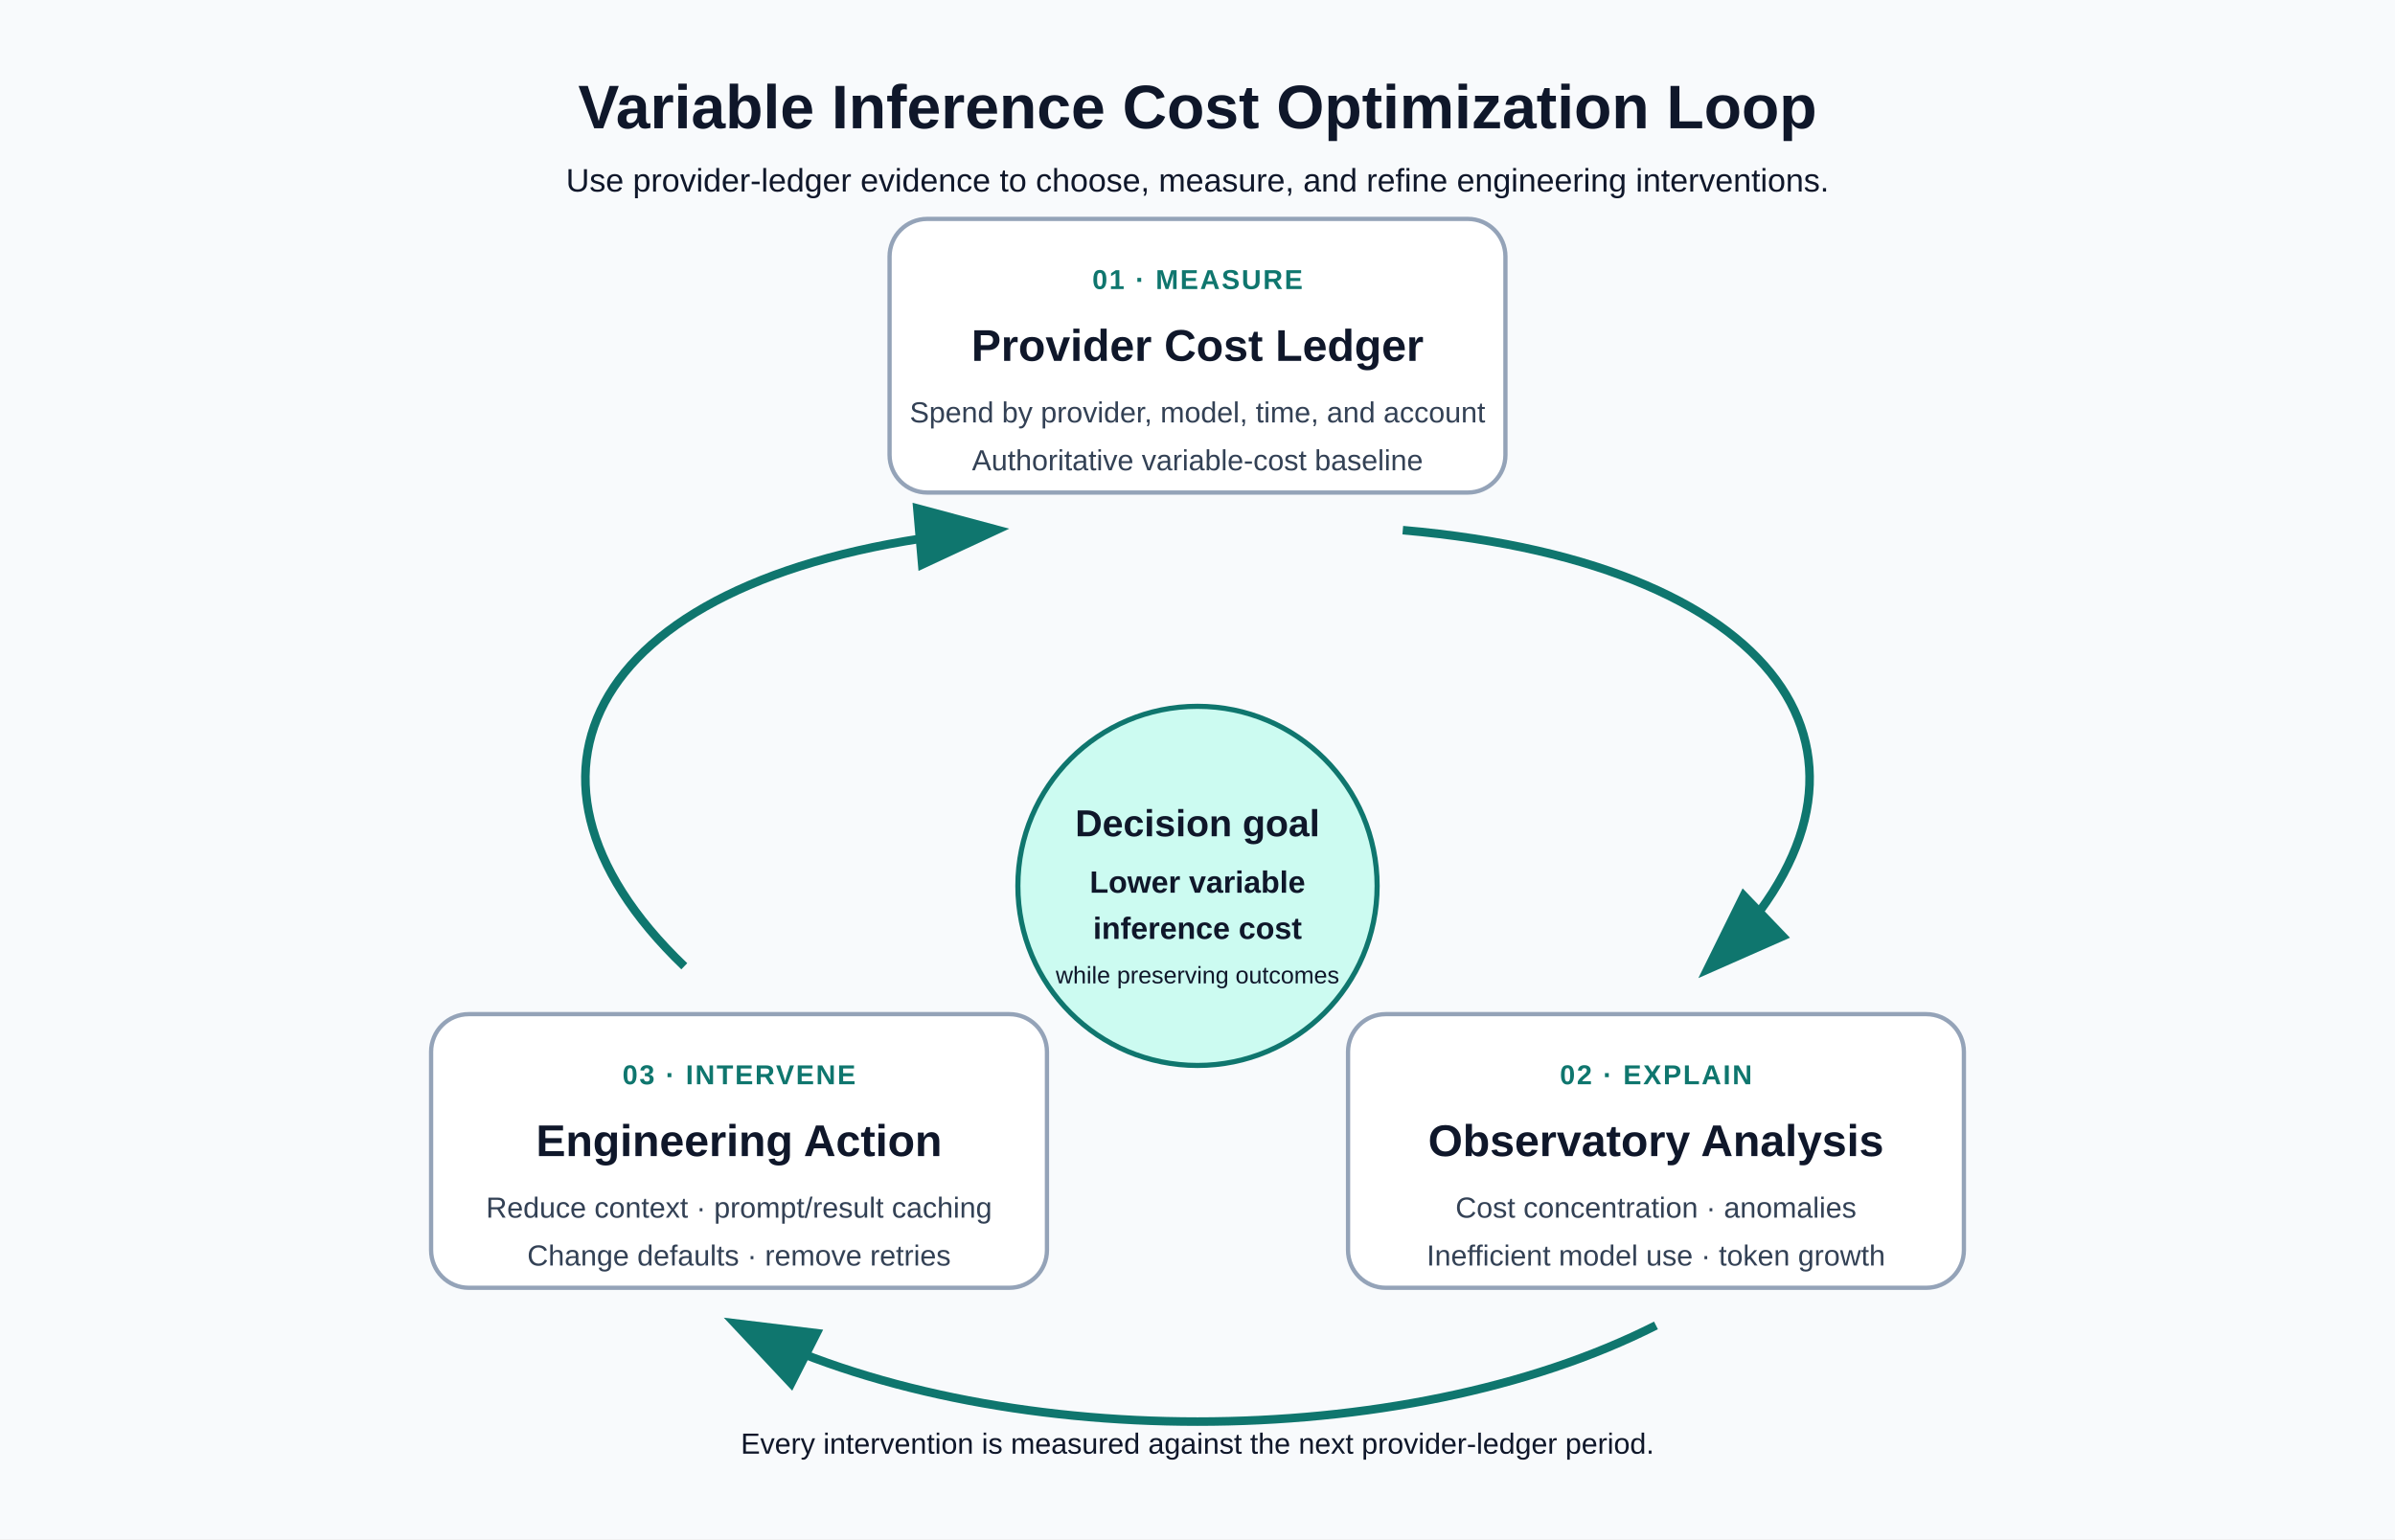
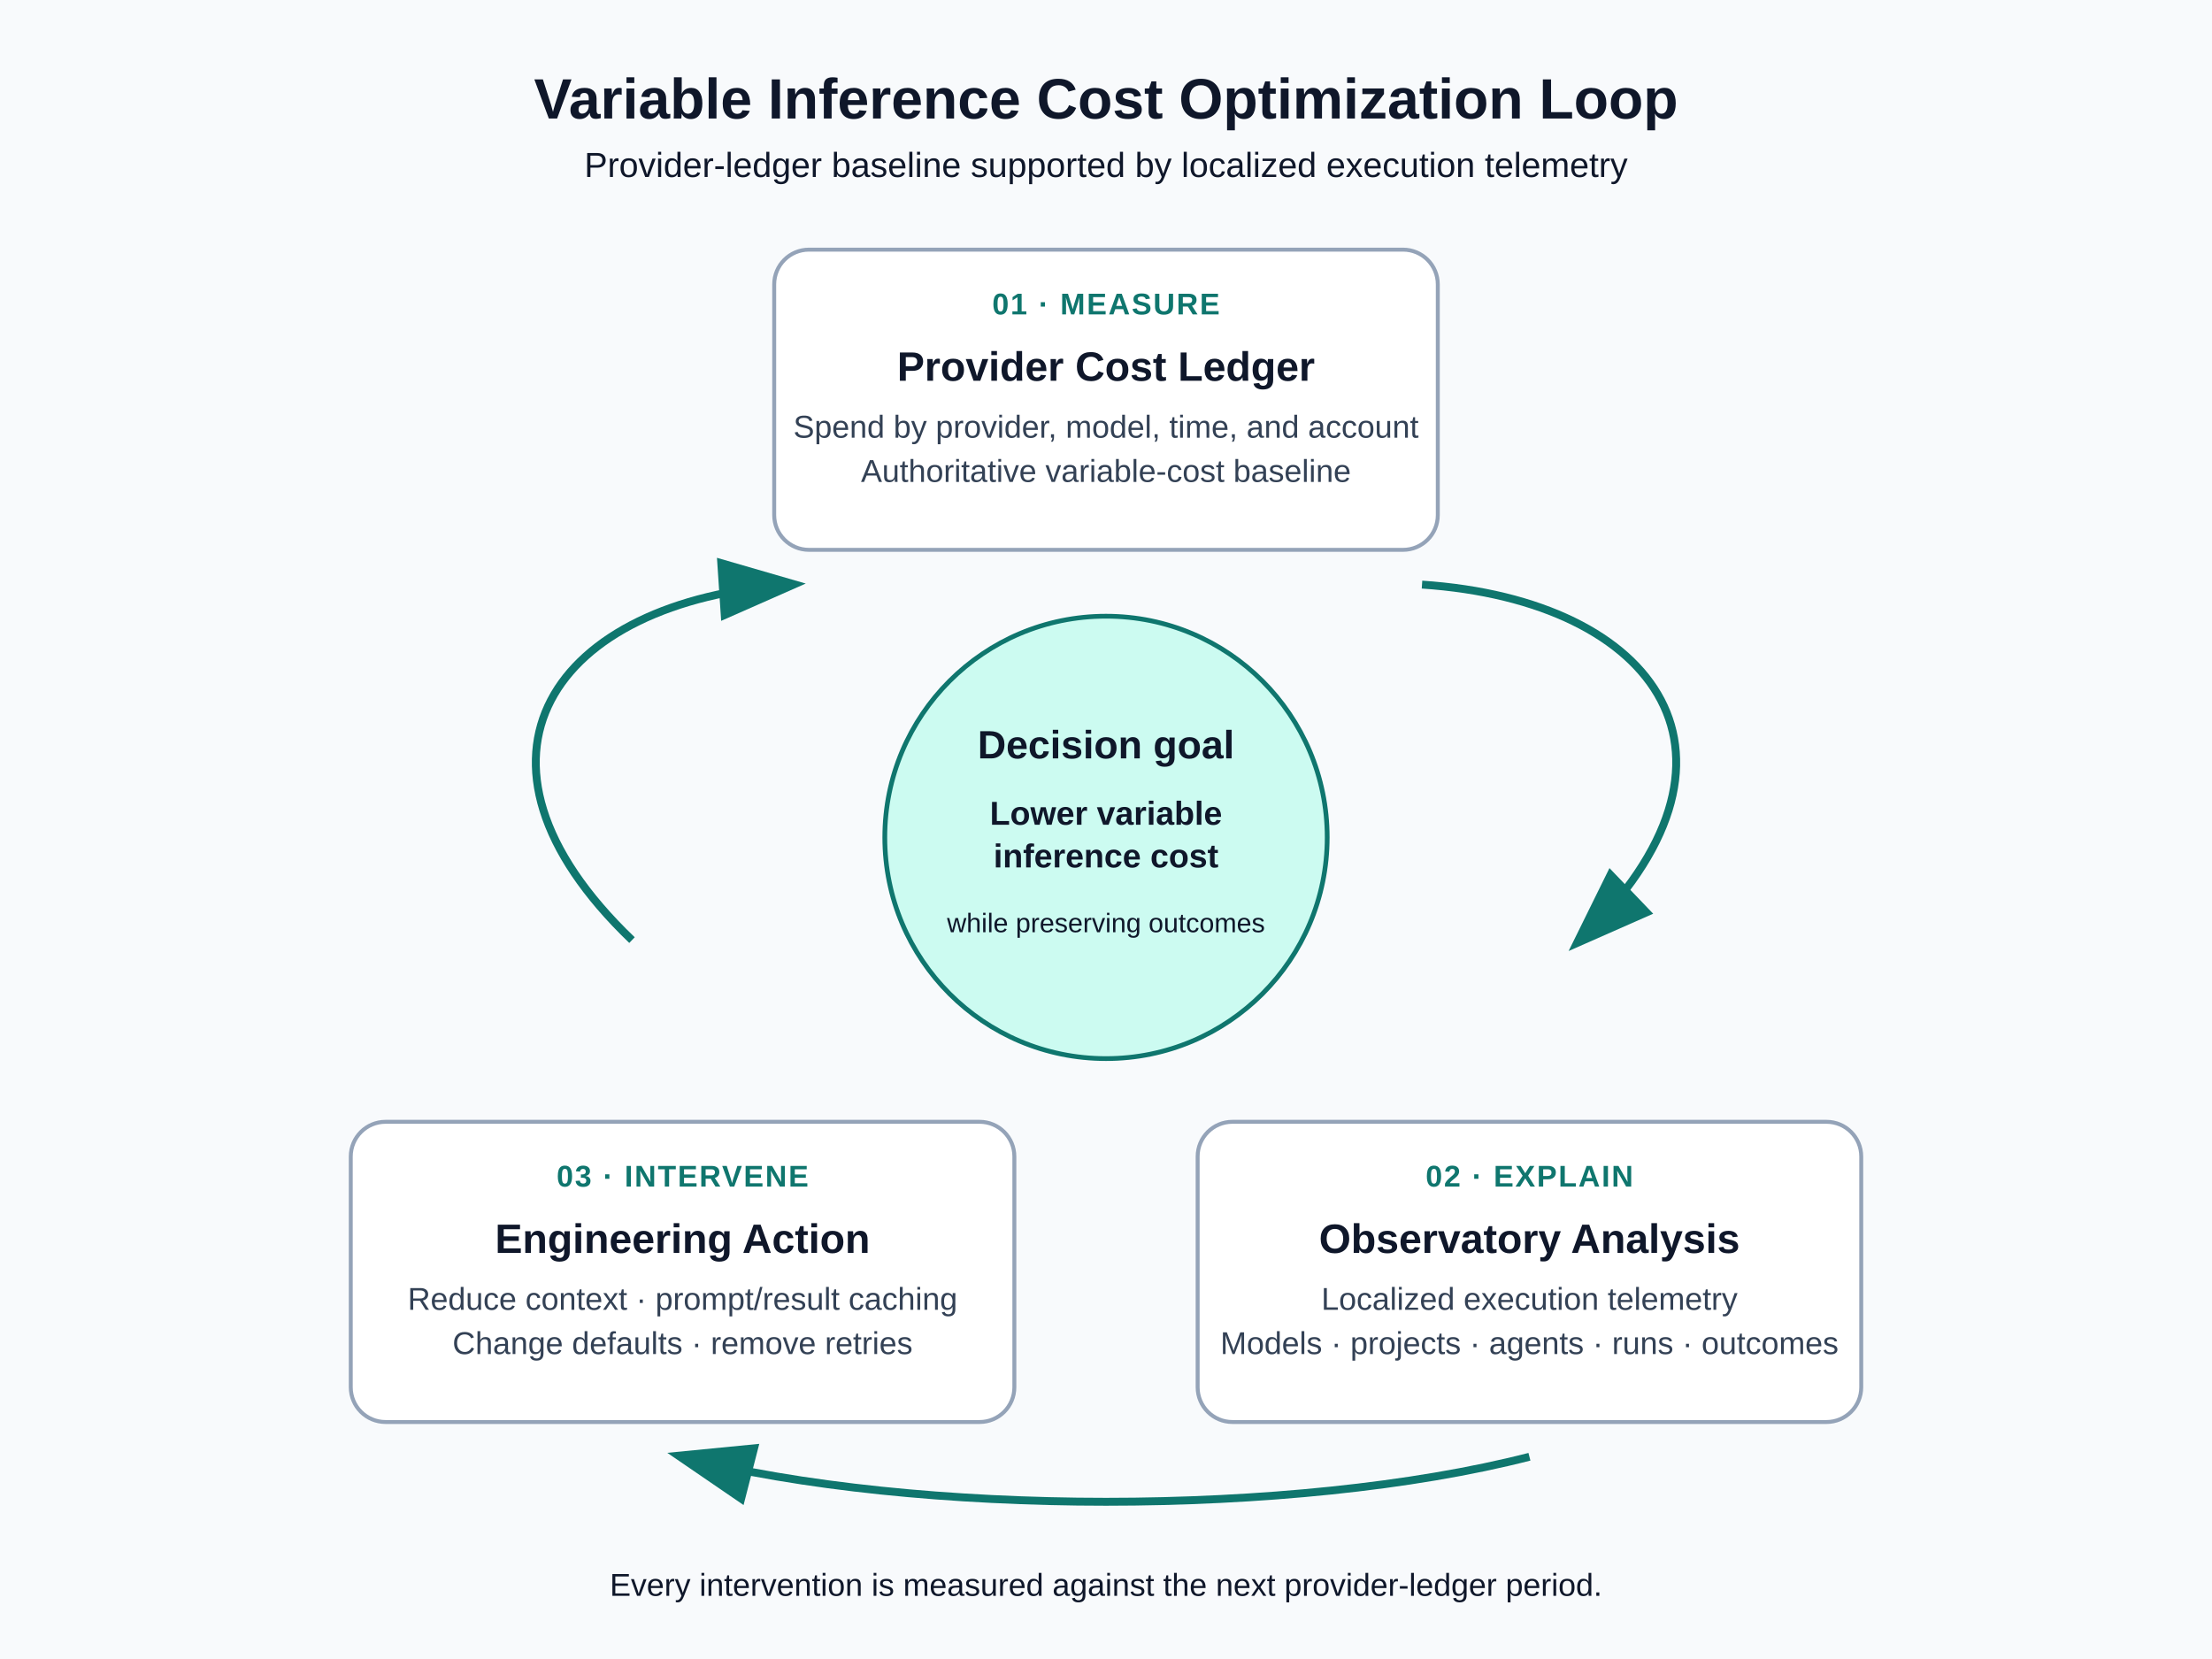
- <svg xmlns="http://www.w3.org/2000/svg" width="1400" height="900" viewBox="0 0 1400 900" role="img" aria-labelledby="title description">
+ <svg xmlns="http://www.w3.org/2000/svg" width="1400" height="1050" viewBox="0 0 1400 1050" role="img" aria-labelledby="title description">
  <defs>
    <marker id="arrow" markerWidth="12" markerHeight="12" refX="9" refY="4" orient="auto">
      <path d="M0,0 L0,8 L11,4 z" fill="#0f766e" />
    </marker>
    <style>
      .title { font-family: Arial, Helvetica, sans-serif; fill: #0f172a; }
      .name { font-family: Arial, Helvetica, sans-serif; font-size: 26px; font-weight: 700; fill: #0f172a; }
-       .body { font-family: Arial, Helvetica, sans-serif; font-size: 17px; fill: #334155; }
-       .step { font-family: Arial, Helvetica, sans-serif; font-size: 16px; font-weight: 700; fill: #0f766e; letter-spacing: 1px; }
+       .body { font-family: Arial, Helvetica, sans-serif; font-size: 20px; fill: #334155; }
+       .step { font-family: Arial, Helvetica, sans-serif; font-size: 19px; font-weight: 700; fill: #0f766e; letter-spacing: 1px; }
      .card { fill: #ffffff; stroke: #94a3b8; stroke-width: 2.5; }
      .loop { fill: none; stroke: #0f766e; stroke-width: 5; marker-end: url(#arrow); }
    </style>
  </defs>
-   <rect width="1400" height="900" fill="#f8fafc" />
+   <rect width="1400" height="1050" fill="#f8fafc" />
  <text x="700" y="75" text-anchor="middle" class="title" font-size="36" font-weight="700">Variable Inference Cost Optimization Loop</text>
-   <text x="700" y="112" text-anchor="middle" class="title" font-size="19" fill="#475569">Use provider-ledger evidence to choose, measure, and refine engineering interventions.</text>
-   <rect x="520" y="128" width="360" height="160" rx="22" class="card" />
-   <text x="700" y="169" text-anchor="middle" class="step">01 · MEASURE</text>
-   <text x="700" y="211" text-anchor="middle" class="name">Provider Cost Ledger</text>
-   <text x="700" y="247" text-anchor="middle" class="body">Spend by provider, model, time, and account</text>
-   <text x="700" y="275" text-anchor="middle" class="body">Authoritative variable-cost baseline</text>
-   <rect x="788" y="593" width="360" height="160" rx="22" class="card" />
-   <text x="968" y="634" text-anchor="middle" class="step">02 · EXPLAIN</text>
-   <text x="968" y="676" text-anchor="middle" class="name">Observatory Analysis</text>
-   <text x="968" y="712" text-anchor="middle" class="body">Cost concentration · anomalies</text>
-   <text x="968" y="740" text-anchor="middle" class="body">Inefficient model use · token growth</text>
-   <rect x="252" y="593" width="360" height="160" rx="22" class="card" />
-   <text x="432" y="634" text-anchor="middle" class="step">03 · INTERVENE</text>
-   <text x="432" y="676" text-anchor="middle" class="name">Engineering Action</text>
-   <text x="432" y="712" text-anchor="middle" class="body">Reduce context · prompt/result caching</text>
-   <text x="432" y="740" text-anchor="middle" class="body">Change defaults · remove retries</text>
-   <circle cx="700" cy="518" r="105" fill="#ccfbf1" stroke="#0f766e" stroke-width="3" />
-   <text x="700" y="489" text-anchor="middle" class="title" font-size="22" font-weight="700" fill="#115e59">Decision goal</text>
-   <text x="700" y="522" text-anchor="middle" class="title" font-size="18" font-weight="700" fill="#115e59">Lower variable</text>
-   <text x="700" y="549" text-anchor="middle" class="title" font-size="18" font-weight="700" fill="#115e59">inference cost</text>
-   <text x="700" y="575" text-anchor="middle" class="title" font-size="14" fill="#134e4a">while preserving outcomes</text>
-   <path d="M820 310 C1050 330 1120 450 1000 565" class="loop" />
-   <path d="M968 775 C820 850 580 850 432 775" class="loop" />
-   <path d="M400 565 C280 450 350 330 580 310" class="loop" />
-   <text x="700" y="850" text-anchor="middle" class="title" font-size="17" fill="#475569">Every intervention is measured against the next provider-ledger period.</text>
+   <text x="700" y="112" text-anchor="middle" class="title" font-size="22" fill="#475569">Provider-ledger baseline supported by localized execution telemetry</text>
+   <g transform="translate(0 30)">
+     <rect x="490" y="128" width="420" height="190" rx="22" class="card" />
+     <text x="700" y="169" text-anchor="middle" class="step">01 · MEASURE</text>
+     <text x="700" y="211" text-anchor="middle" class="name">Provider Cost Ledger</text>
+     <text x="700" y="247" text-anchor="middle" class="body">Spend by provider, model, time, and account</text>
+     <text x="700" y="275" text-anchor="middle" class="body">Authoritative variable-cost baseline</text>
+     <rect x="758" y="680" width="420" height="190" rx="22" class="card" />
+     <text x="968" y="721" text-anchor="middle" class="step">02 · EXPLAIN</text>
+     <text x="968" y="763" text-anchor="middle" class="name">Observatory Analysis</text>
+     <text x="968" y="799" text-anchor="middle" class="body">Localized execution telemetry</text>
+     <text x="968" y="827" text-anchor="middle" class="body">Models · projects · agents · runs · outcomes</text>
+     <rect x="222" y="680" width="420" height="190" rx="22" class="card" />
+     <text x="432" y="721" text-anchor="middle" class="step">03 · INTERVENE</text>
+     <text x="432" y="763" text-anchor="middle" class="name">Engineering Action</text>
+     <text x="432" y="799" text-anchor="middle" class="body">Reduce context · prompt/result caching</text>
+     <text x="432" y="827" text-anchor="middle" class="body">Change defaults · remove retries</text>
+     <circle cx="700" cy="500" r="140" fill="#ccfbf1" stroke="#0f766e" stroke-width="3" />
+     <text x="700" y="450" text-anchor="middle" class="title" font-size="25" font-weight="700" fill="#115e59">Decision goal</text>
+     <text x="700" y="492" text-anchor="middle" class="title" font-size="21" font-weight="700" fill="#115e59">Lower variable</text>
+     <text x="700" y="519" text-anchor="middle" class="title" font-size="21" font-weight="700" fill="#115e59">inference cost</text>
+     <text x="700" y="560" text-anchor="middle" class="title" font-size="17" fill="#134e4a">while preserving outcomes</text>
+     <path d="M900 340 C1050 350 1120 450 1000 565" class="loop" />
+     <path d="M968 892 C820 930 580 930 432 892" class="loop" />
+     <path d="M400 565 C280 450 350 350 500 340" class="loop" />
+     <text x="700" y="980" text-anchor="middle" class="title" font-size="20" fill="#475569">Every intervention is measured against the next provider-ledger period.</text>
+   </g>
</svg>
